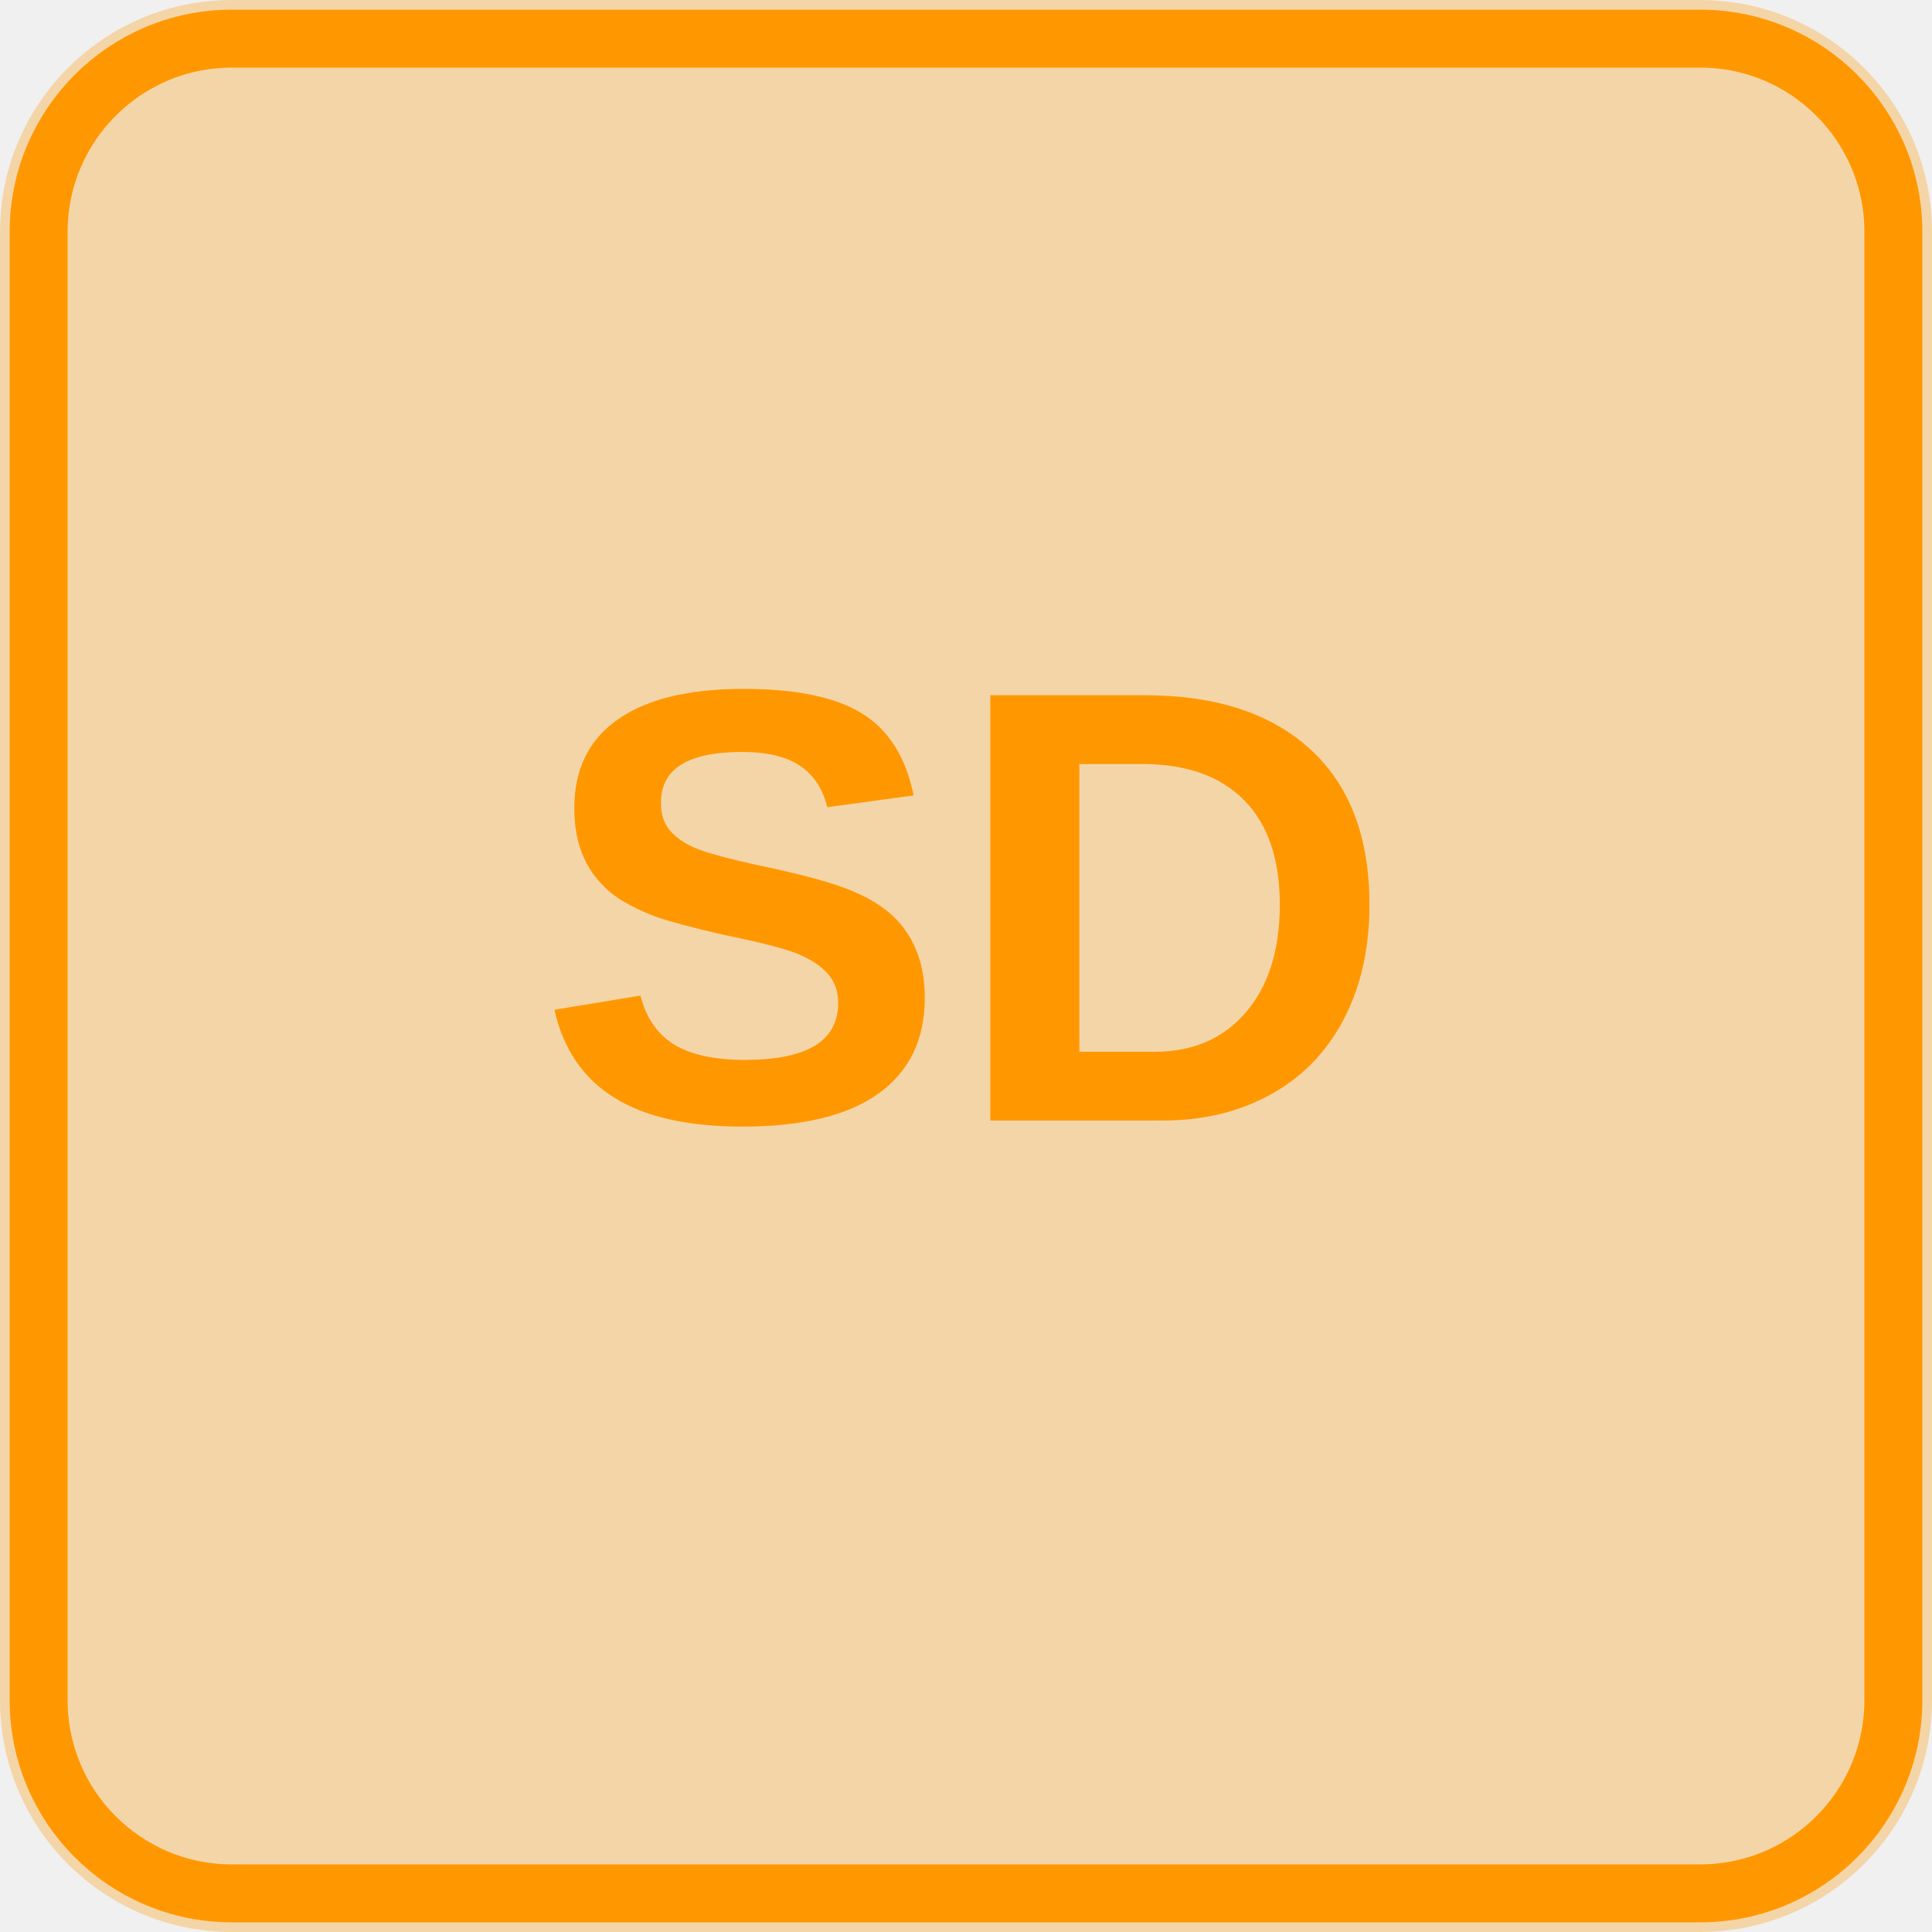
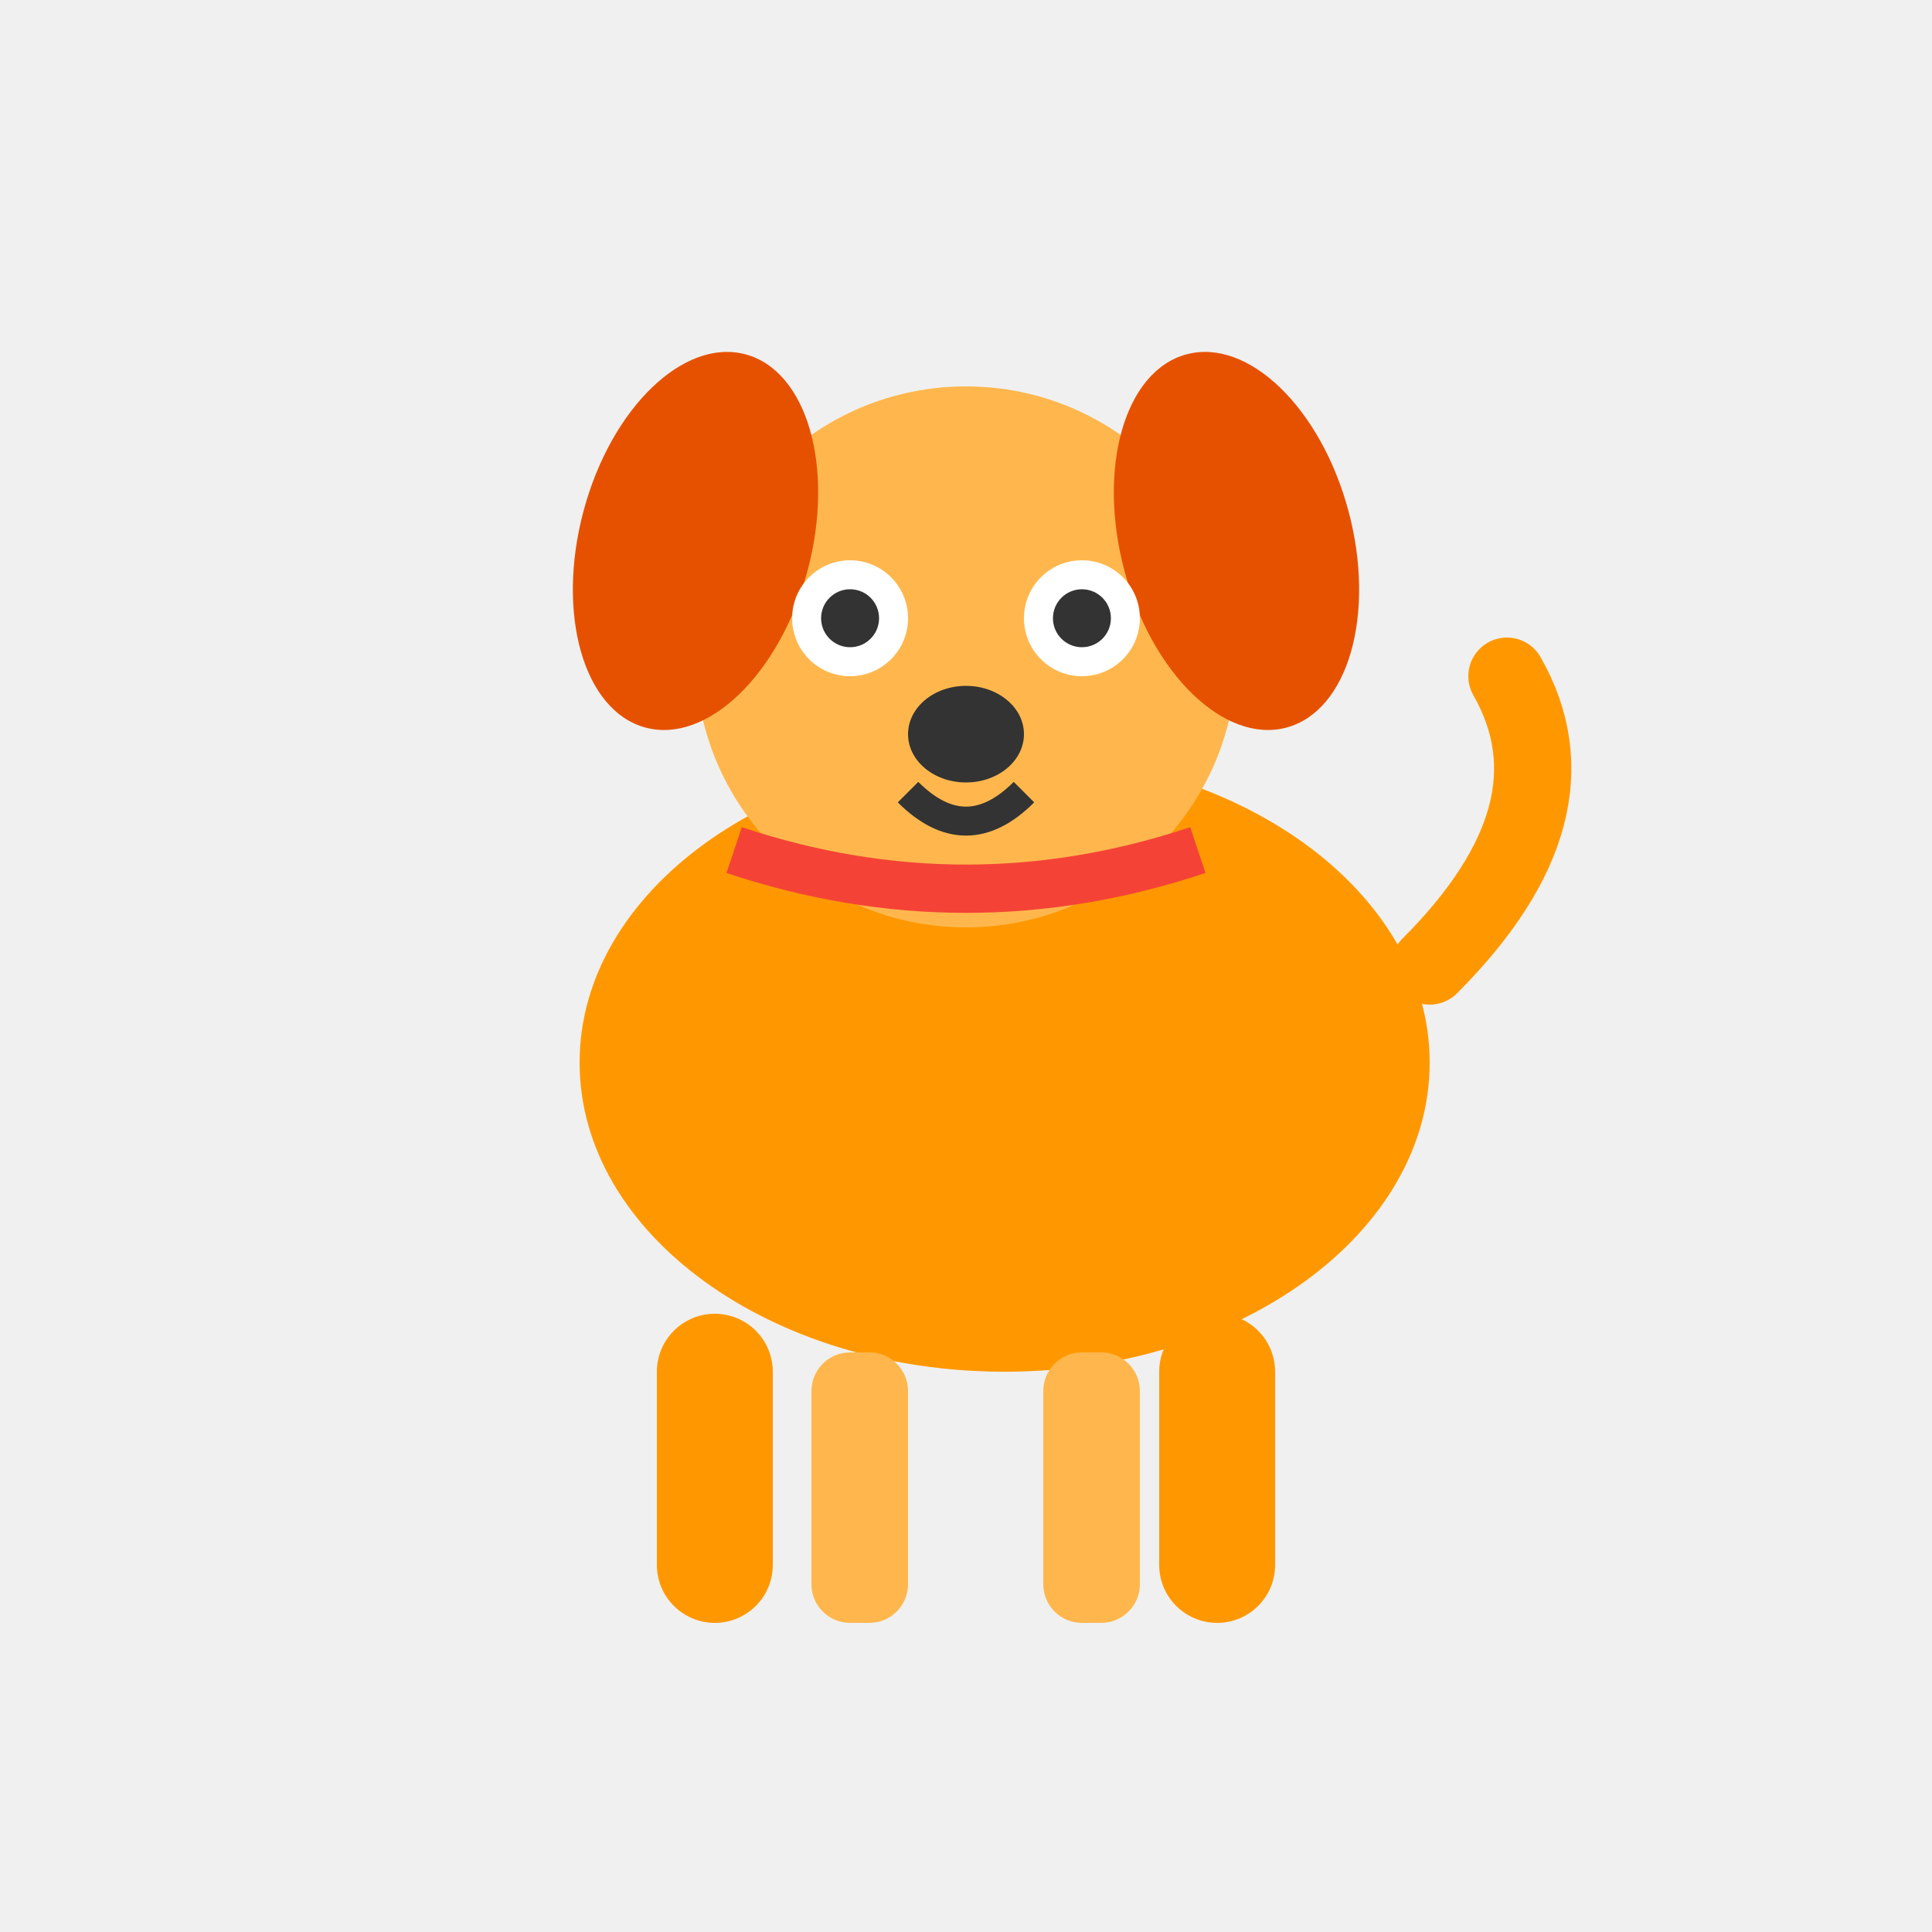
<svg xmlns="http://www.w3.org/2000/svg" width="100" height="100" viewBox="0 0 100 100">
-   <rect width="100" height="100" rx="12" fill="#FF9800" opacity="0.3" />
-   <rect x="2" y="2" width="96" height="96" rx="10" fill="none" stroke="#FF9800" stroke-width="3" />
-   <text x="50" y="58" font-family="Arial,sans-serif" font-size="32" font-weight="bold" fill="#FF9800" text-anchor="middle">SD</text>
+   <ellipse cx="52" cy="55" rx="22" ry="16" fill="#FF9800" />
+   <circle cx="50" cy="34" r="14" fill="#FFB74D" />
+   <ellipse cx="36" cy="28" rx="6" ry="10" fill="#E65100" transform="rotate(15 36 28)" />
+   <ellipse cx="64" cy="28" rx="6" ry="10" fill="#E65100" transform="rotate(-15 64 28)" />
+   <circle cx="44" cy="32" r="3" fill="white" />
+   <circle cx="44" cy="32" r="1.5" fill="#333" />
+   <circle cx="56" cy="32" r="3" fill="white" />
+   <circle cx="56" cy="32" r="1.5" fill="#333" />
+   <ellipse cx="50" cy="38" rx="3" ry="2.5" fill="#333" />
+   <path d="M47 41 Q50 44 53 41" fill="none" stroke="#333" stroke-width="1.5" />
+   <rect x="34" y="68" width="6" height="16" rx="3" fill="#FF9800" />
+   <rect x="60" y="68" width="6" height="16" rx="3" fill="#FF9800" />
+   <rect x="42" y="70" width="5" height="14" rx="2" fill="#FFB74D" />
+   <rect x="54" y="70" width="5" height="14" rx="2" fill="#FFB74D" />
+   <path d="M74 50 Q82 42 78 35" fill="none" stroke="#FF9800" stroke-width="4" stroke-linecap="round" />
+   <path d="M38 44 Q50 48 62 44" fill="none" stroke="#F44336" stroke-width="2.5" />
</svg>
